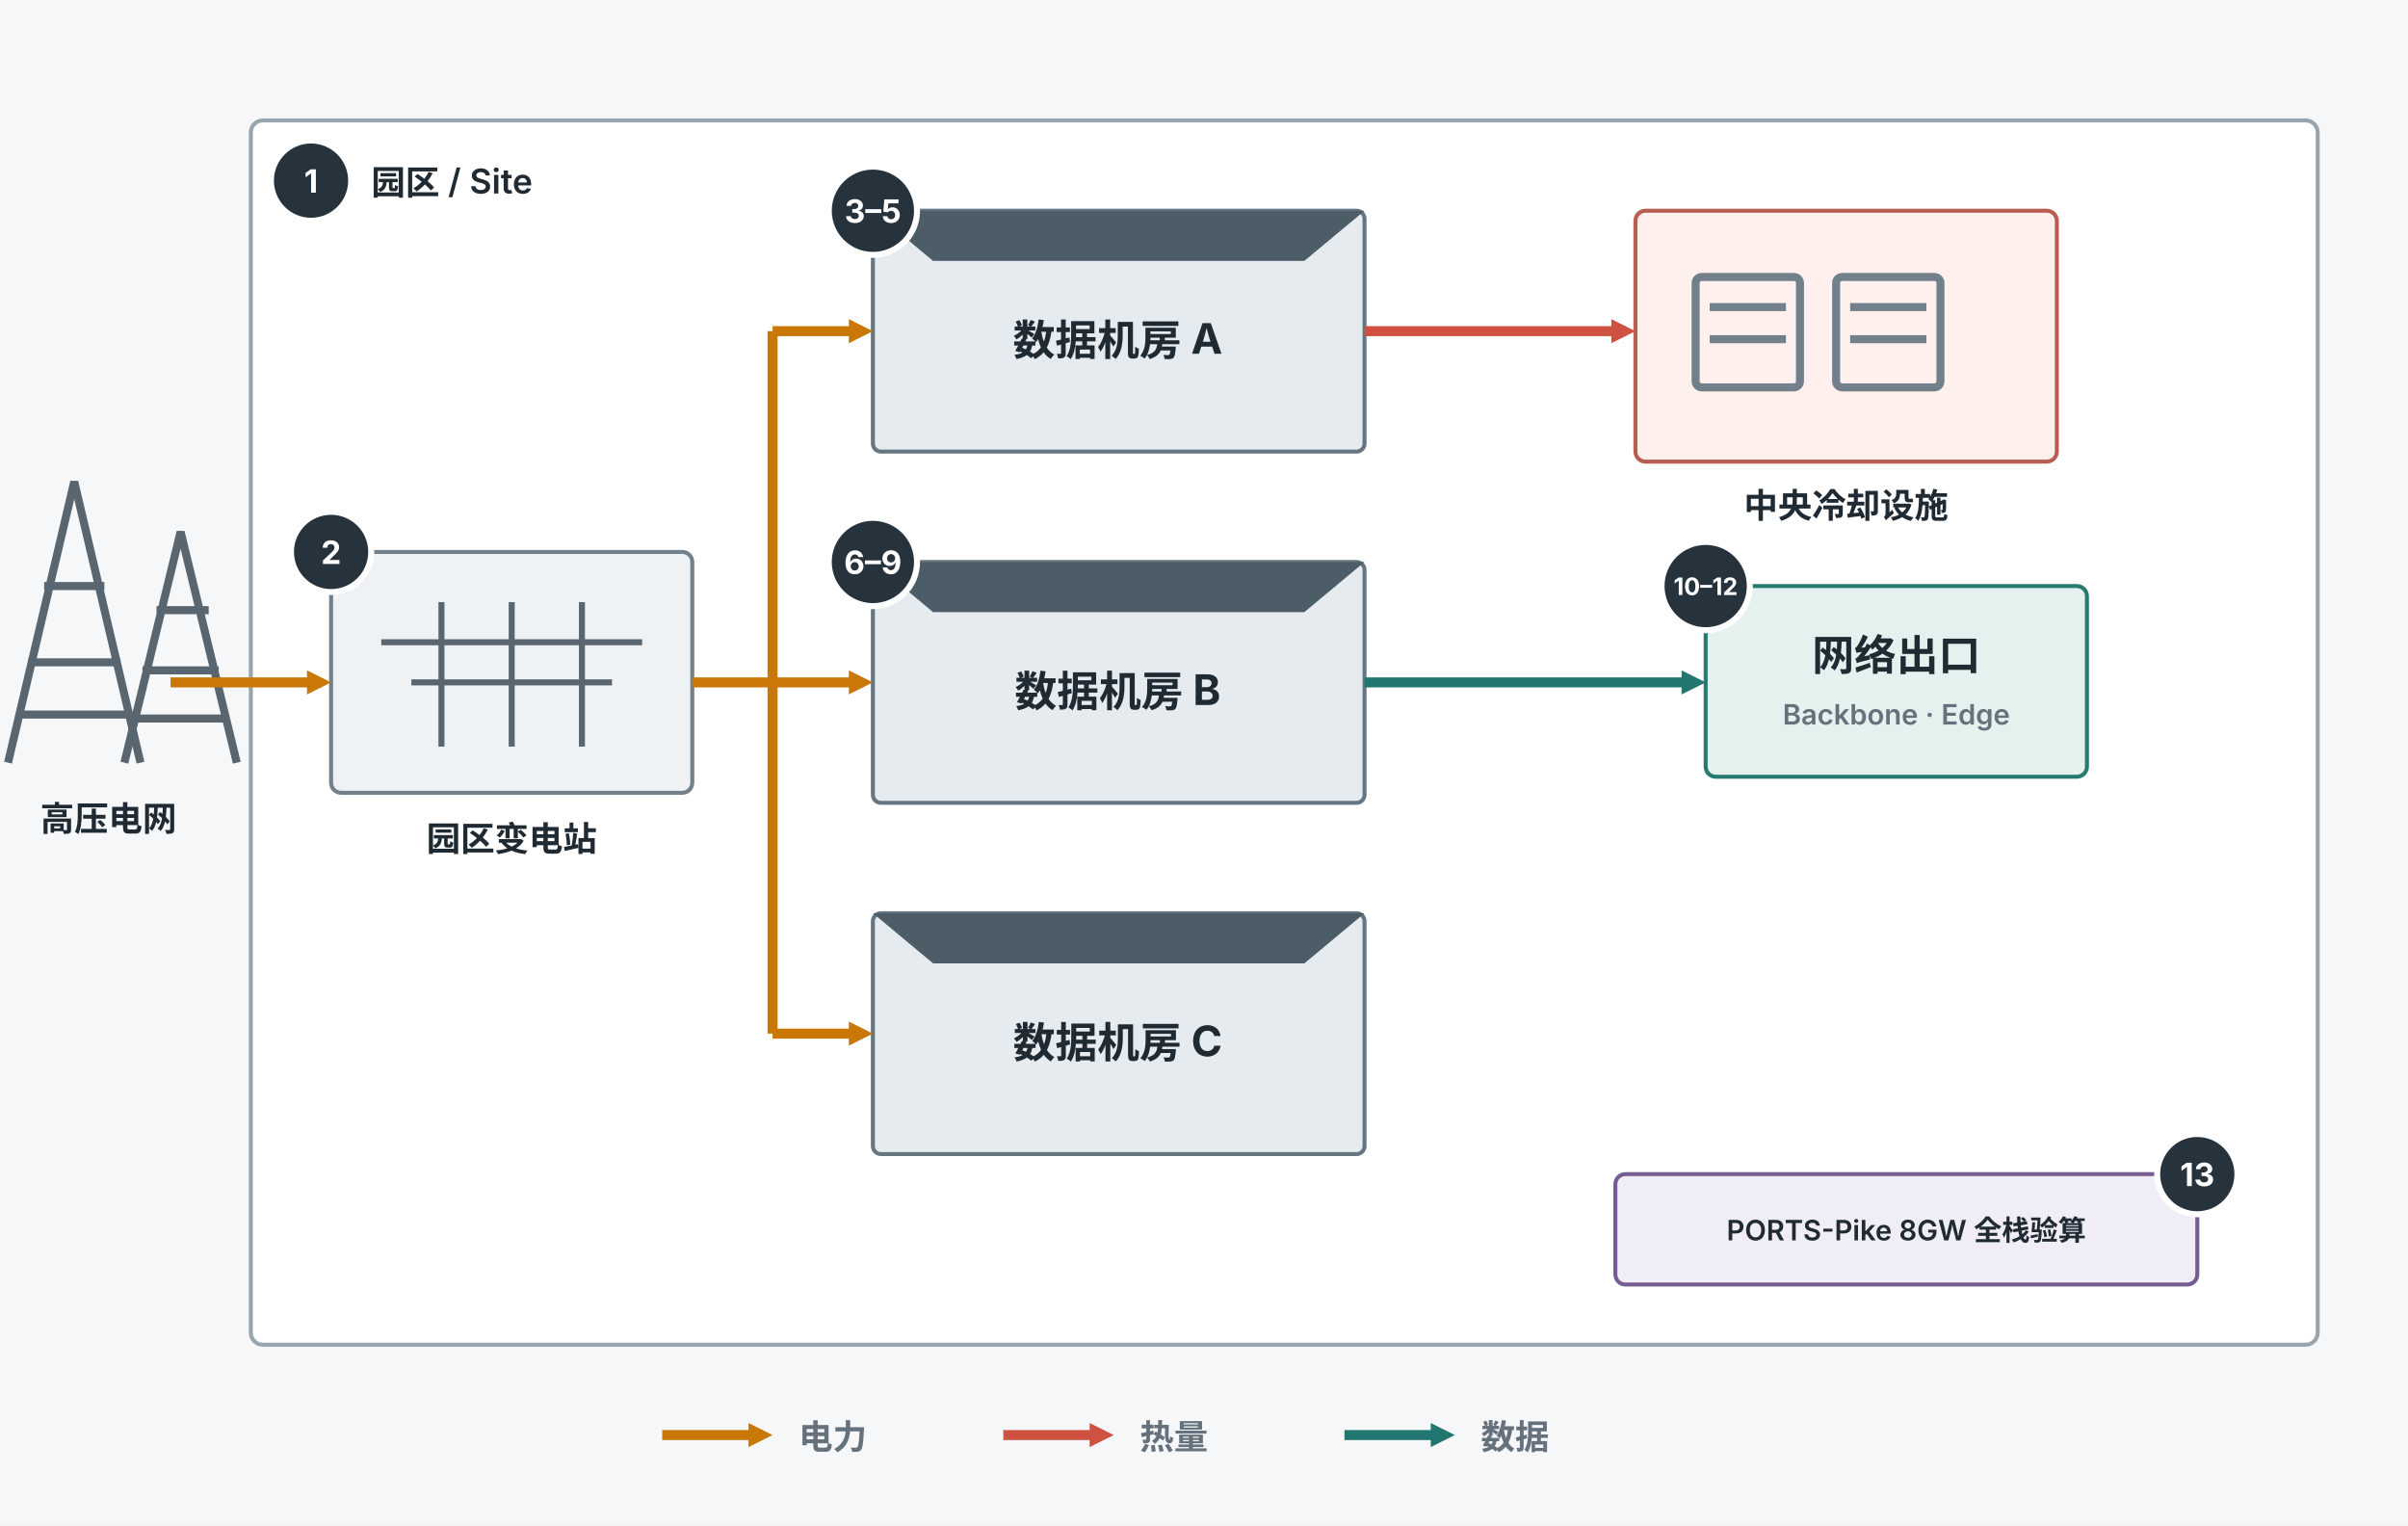
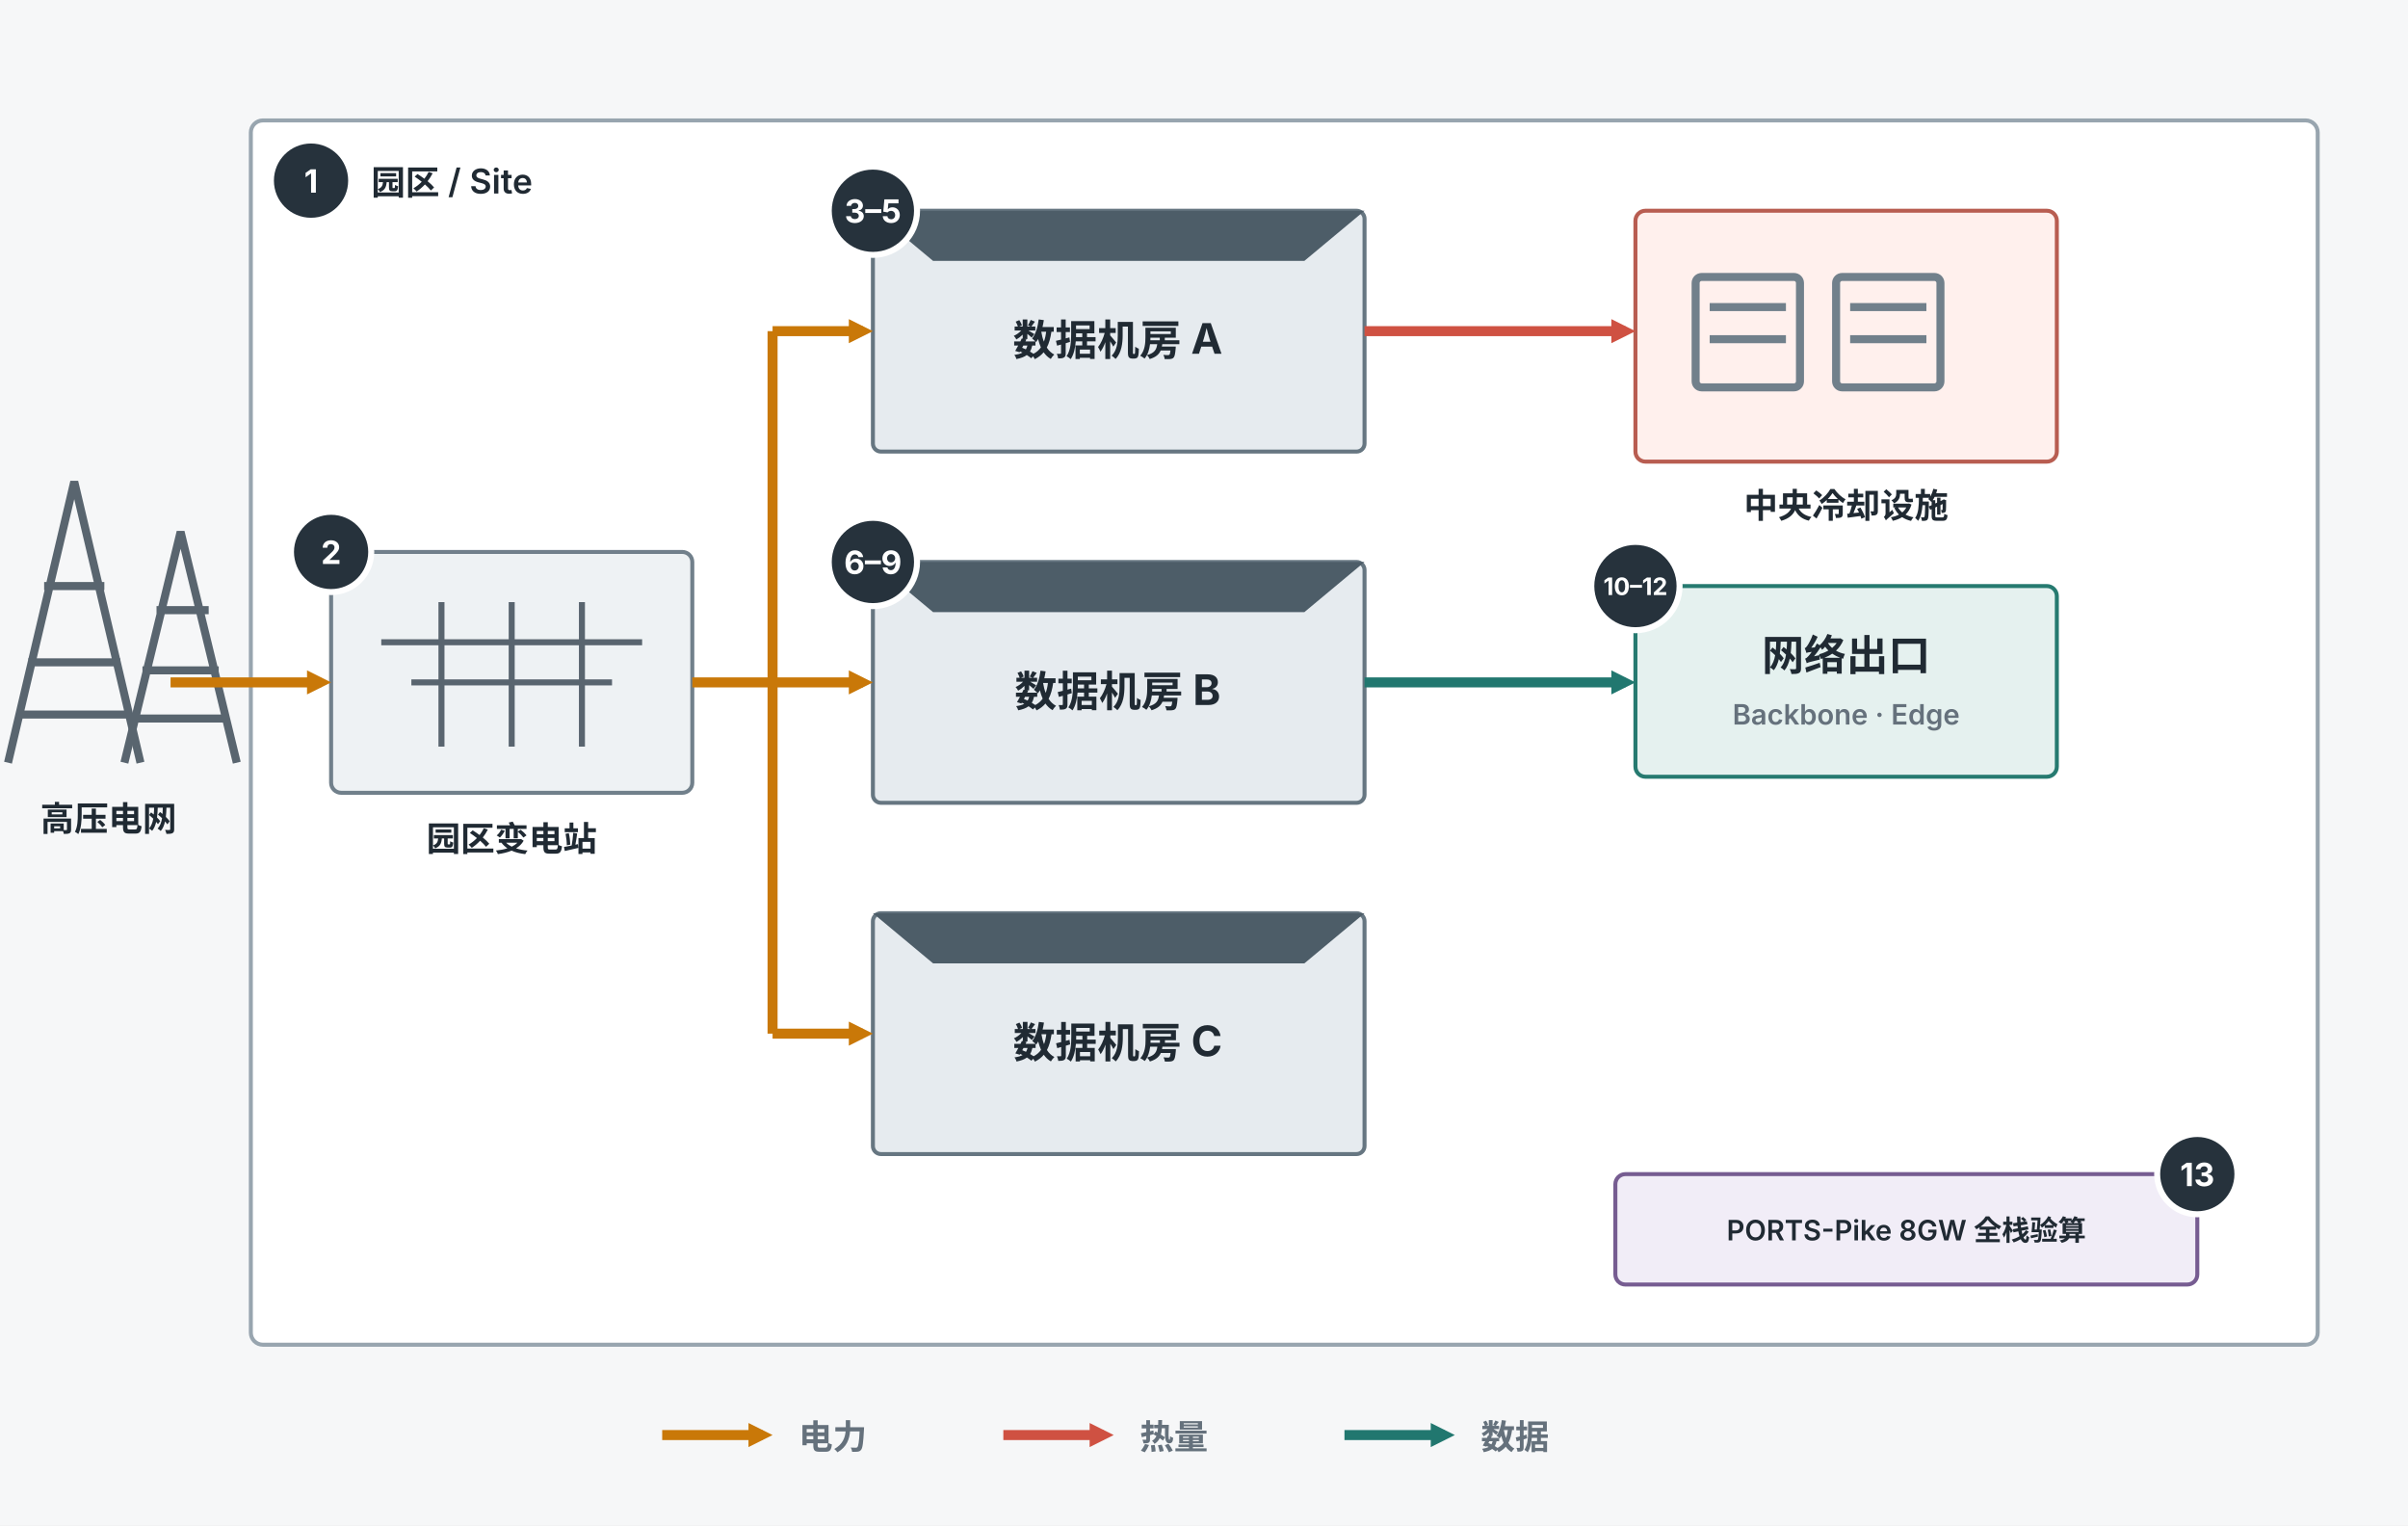
<svg xmlns="http://www.w3.org/2000/svg" width="1200" height="760" viewBox="0 0 1200 760" role="img" aria-labelledby="title desc">
  <defs>
    <marker id="power-arrow" markerWidth="12" markerHeight="12" refX="7" refY="6" orient="auto" markerUnits="userSpaceOnUse">
      <path d="M0 0L12 6L0 12Z" fill="#c97808" />
    </marker>
    <marker id="heat-arrow" markerWidth="12" markerHeight="12" refX="7" refY="6" orient="auto" markerUnits="userSpaceOnUse">
      <path d="M0 0L12 6L0 12Z" fill="#cf5142" />
    </marker>
    <marker id="data-arrow" markerWidth="12" markerHeight="12" refX="7" refY="6" orient="auto" markerUnits="userSpaceOnUse">
      <path d="M0 0L12 6L0 12Z" fill="#21776f" />
    </marker>
    <style>
      .bg{fill:#f6f7f8}.campus{fill:#fff;stroke:#98a5af;stroke-width:2}.building{fill:#e6ebef;stroke:#667681;stroke-width:2}.roof{fill:#4d5d68}.utility{fill:#eef2f4;stroke:#71808b;stroke-width:2}.cooling{fill:#fff0ed;stroke:#b85d51;stroke-width:2}.network{fill:#e5f1ef;stroke:#267a70;stroke-width:2}.case{fill:#f1edf7;stroke:#765c91;stroke-width:2}
      .ink{fill:#202a33}.muted{fill:#65717c}.label{font-family:-apple-system,BlinkMacSystemFont,"Segoe UI",sans-serif;font-size:21px;font-weight:700}.minor{font-family:-apple-system,BlinkMacSystemFont,"Segoe UI",sans-serif;font-size:17px;font-weight:600}.tiny{font-family:-apple-system,BlinkMacSystemFont,"Segoe UI",sans-serif;font-size:14px;font-weight:600}.center{text-anchor:middle}
      .power{fill:none;stroke:#c97808;stroke-width:5;stroke-linecap:butt;stroke-linejoin:round}.heat{fill:none;stroke:#cf5142;stroke-width:5;stroke-linecap:butt;stroke-linejoin:round}.data{fill:none;stroke:#21776f;stroke-width:5;stroke-linecap:butt;stroke-linejoin:round}.marker{fill:#26323c;stroke:#fff;stroke-width:3}.num{fill:#fff;font-family:-apple-system,BlinkMacSystemFont,"Segoe UI",sans-serif;font-size:16px;font-weight:700;text-anchor:middle;dominant-baseline:middle}.num-wide{font-size:12px}
    </style>
  </defs>
  <rect class="bg" width="1200" height="760" />
  <rect class="campus" x="125" y="60" width="1030" height="610" rx="6" />
  <circle class="marker" cx="155" cy="90" r="20" />
  <text class="num" x="155" y="90">1</text>
  <text class="minor ink" x="185" y="97">园区 / Site</text>
  <g transform="translate(-20 0)" stroke="#59656f" stroke-width="4" fill="none">
    <path d="M24 380L57 240L90 380M34 330H80M29 356H85M42 292H72" />
    <path d="M82 380L110 265L138 380M91 334H129M87 358H133M98 304H124" />
  </g>
  <text class="minor ink center" x="54" y="414">高压电网</text>
  <rect class="utility" x="165" y="275" width="180" height="120" rx="5" />
  <circle class="marker" cx="165" cy="275" r="20" />
  <text class="num" x="165" y="275">2</text>
  <g stroke="#59656f" stroke-width="3" fill="none">
    <path d="M190 320H320M205 340H305M220 300V372M255 300V372M290 300V372" />
  </g>
  <text class="minor ink center" x="255" y="424">园区变电站</text>
  <g>
    <rect class="building" x="435" y="105" width="245" height="120" rx="4" />
    <path class="roof" d="M435 105H680L650 130H465Z" />
    <text class="label ink center" x="557" y="177">数据机房 A</text>
    <circle class="marker" cx="435" cy="105" r="22" />
    <text class="num" x="435" y="105">3–5</text>
  </g>
  <g>
    <rect class="building" x="435" y="280" width="245" height="120" rx="4" />
    <path class="roof" d="M435 280H680L650 305H465Z" />
    <text class="label ink center" x="557" y="352">数据机房 B</text>
    <circle class="marker" cx="435" cy="280" r="22" />
    <text class="num" x="435" y="280">6–9</text>
  </g>
  <g>
    <rect class="building" x="435" y="455" width="245" height="120" rx="4" />
    <path class="roof" d="M435 455H680L650 480H465Z" />
    <text class="label ink center" x="557" y="527">数据机房 C</text>
  </g>
  <rect class="cooling" x="815" y="105" width="210" height="125" rx="5" />
  <g stroke="#71808b" stroke-width="4" fill="none">
    <rect x="845" y="138" width="52" height="55" rx="3" />
    <rect x="915" y="138" width="52" height="55" rx="3" />
    <path d="M852 153H890M852 169H890M922 153H960M922 169H960" />
  </g>
  <text class="minor ink center" x="920" y="258">中央冷却设施</text>
-   <rect class="network" x="850" y="292" width="190" height="95" rx="5" />
-   <text class="label ink center" x="945" y="334">网络出口</text>
-   <text class="tiny muted center" x="945" y="361">Backbone · Edge</text>
-   <circle class="marker" cx="850" cy="292" r="22" />
-   <text class="num num-wide" x="850" y="292">10–12</text>
+   <rect class="network" x="815" y="292" width="210" height="95" rx="5" />
+   <text class="label ink center" x="920" y="334">网络出口</text>
+   <text class="tiny muted center" x="920" y="361">Backbone · Edge</text>
+   <circle class="marker" cx="815" cy="292" r="22" />
+   <text class="num num-wide" x="815" y="292">10–12</text>
  <rect class="case" x="805" y="585" width="290" height="55" rx="5" />
  <text class="tiny ink center" x="950" y="618">PORTS-Pike 8GW 全栈验算</text>
  <circle class="marker" cx="1095" cy="585" r="20" />
  <text class="num" x="1095" y="585">13</text>
  <path class="power" d="M85 340H160" marker-end="url(#power-arrow)" />
  <path class="power" d="M345 340H430" marker-end="url(#power-arrow)" />
  <path class="power" d="M385 165V515" />
  <path class="power" d="M385 165H430" marker-end="url(#power-arrow)" />
  <path class="power" d="M385 515H430" marker-end="url(#power-arrow)" />
  <path class="heat" d="M680 165H810" marker-end="url(#heat-arrow)" />
-   <path class="data" d="M680 340H845" marker-end="url(#data-arrow)" />
+   <path class="data" d="M680 340H810" marker-end="url(#data-arrow)" />
  <line class="power" x1="330" y1="715" x2="380" y2="715" marker-end="url(#power-arrow)" />
  <text class="minor muted" x="398" y="722">电力</text>
  <line class="heat" x1="500" y1="715" x2="550" y2="715" marker-end="url(#heat-arrow)" />
  <text class="minor muted" x="568" y="722">热量</text>
  <line class="data" x1="670" y1="715" x2="720" y2="715" marker-end="url(#data-arrow)" />
  <text class="minor muted" x="738" y="722">数据</text>
</svg>
